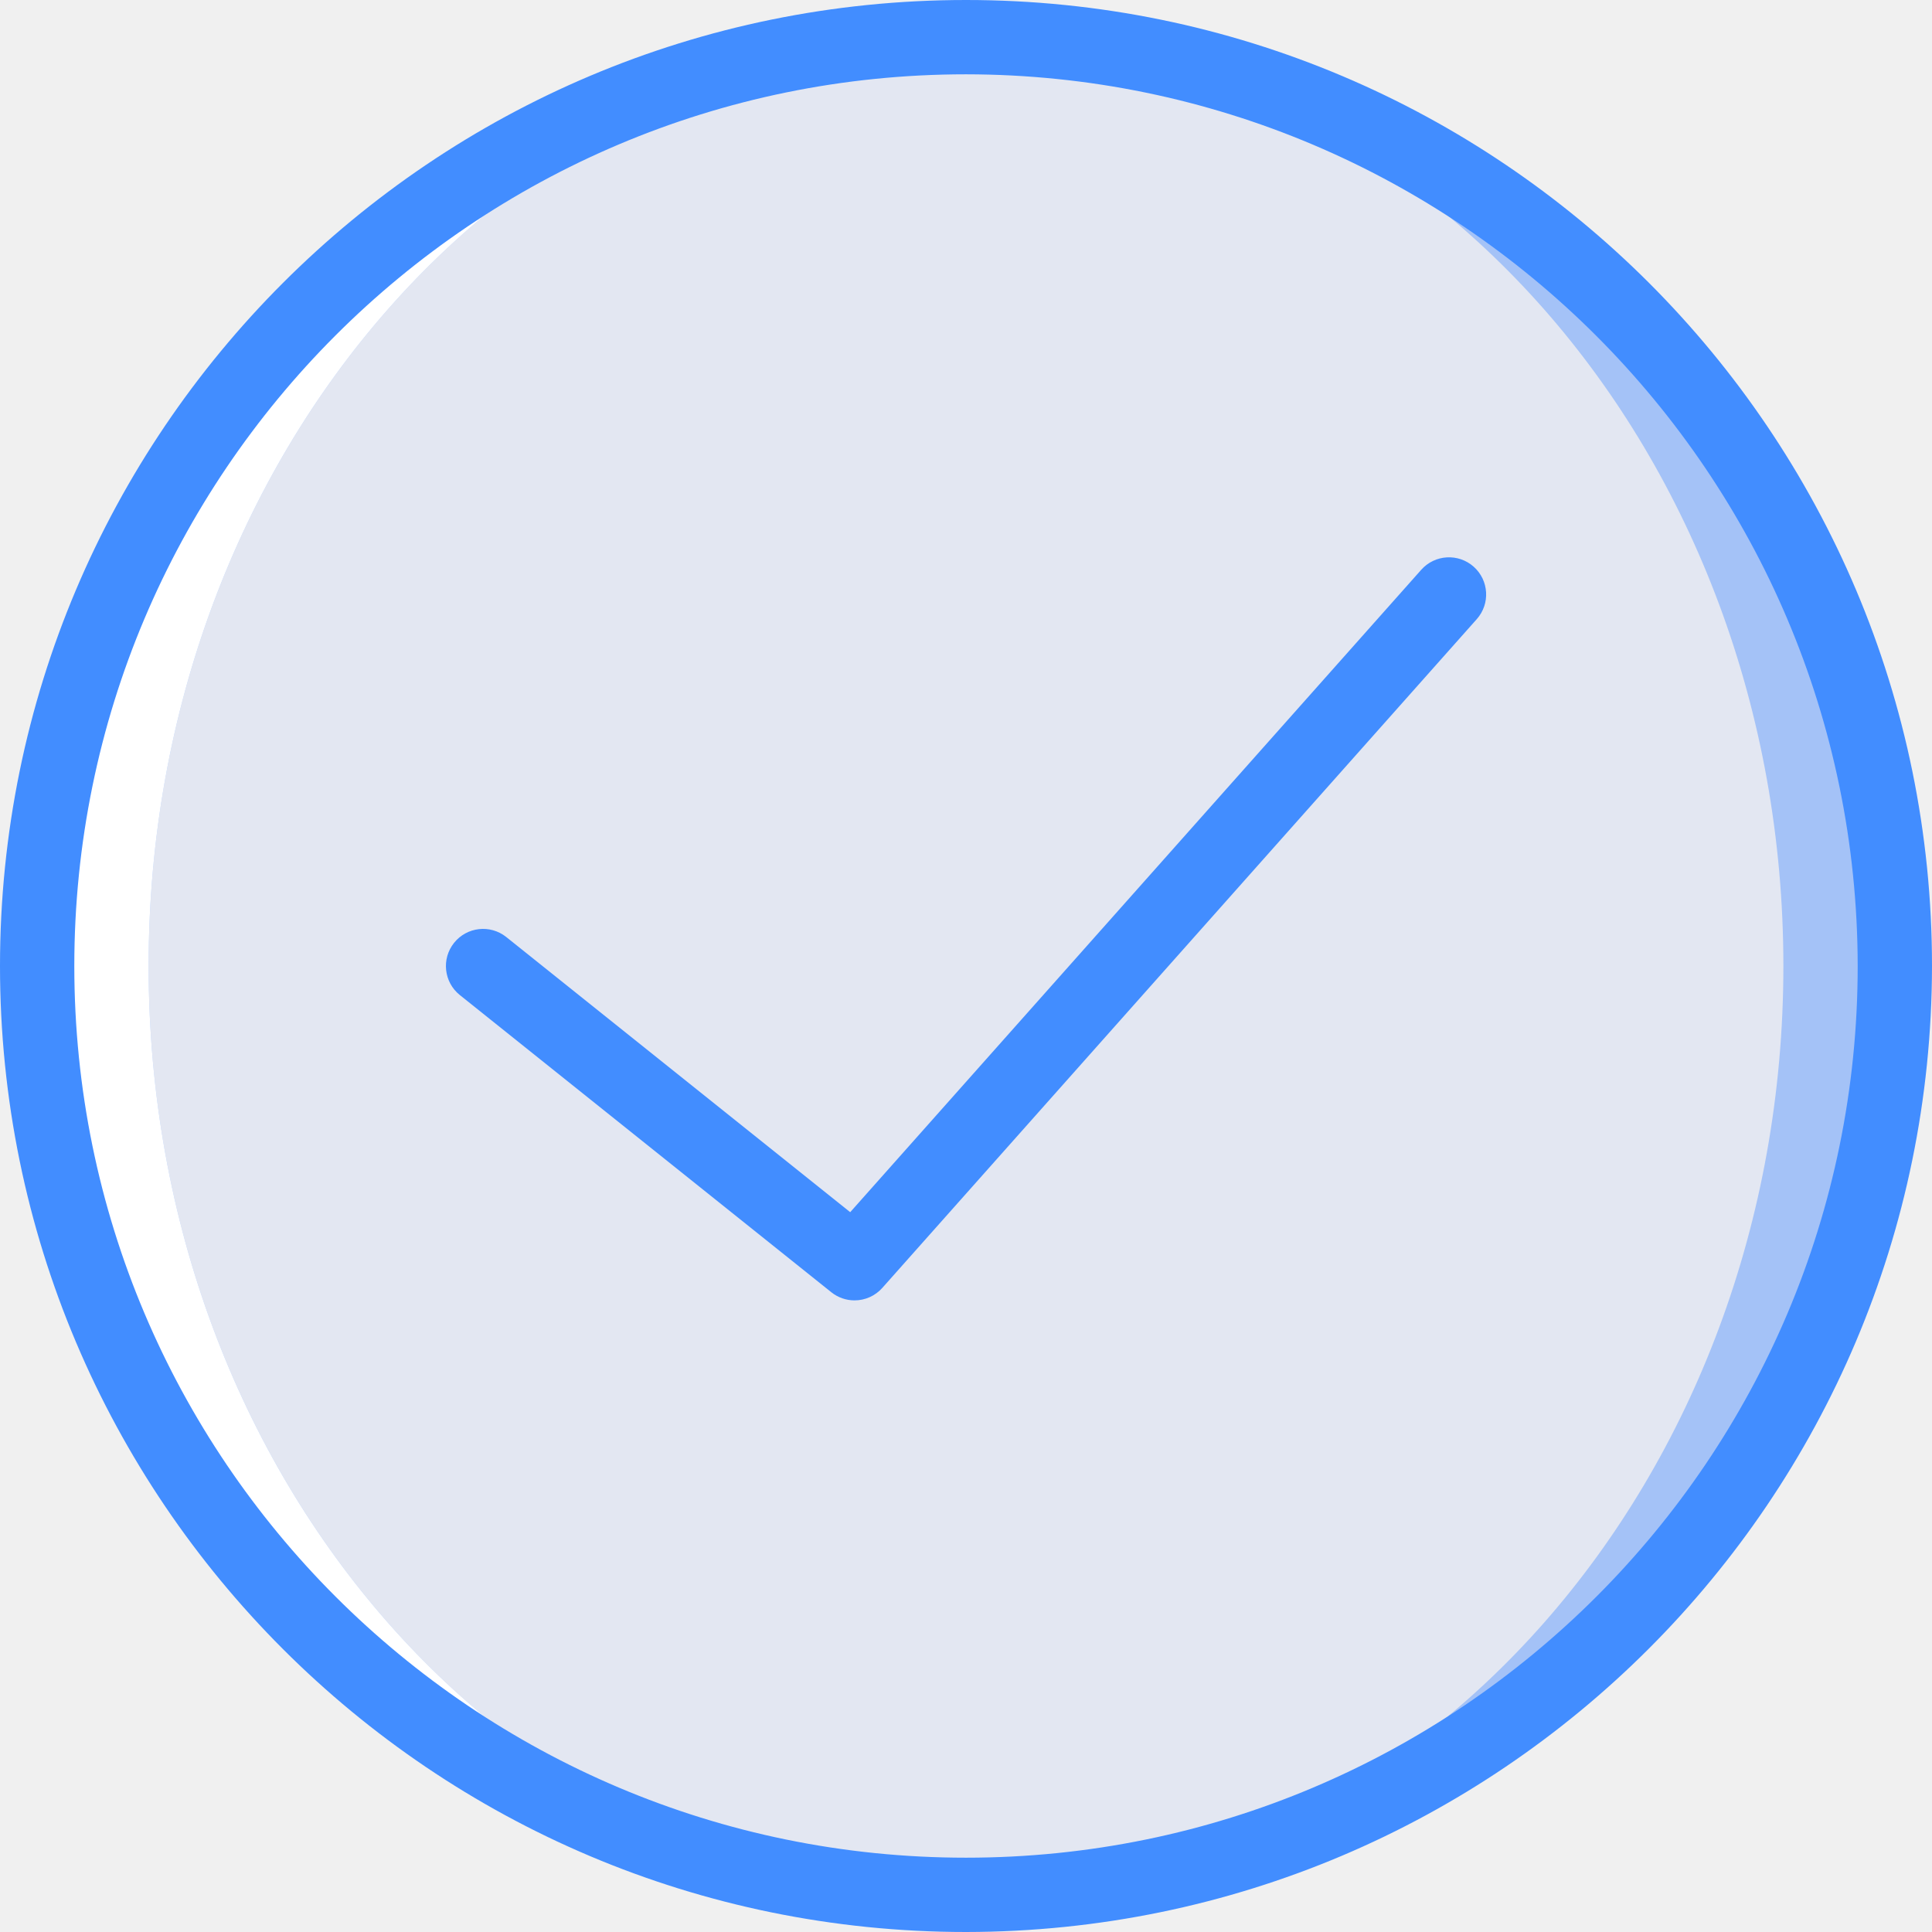
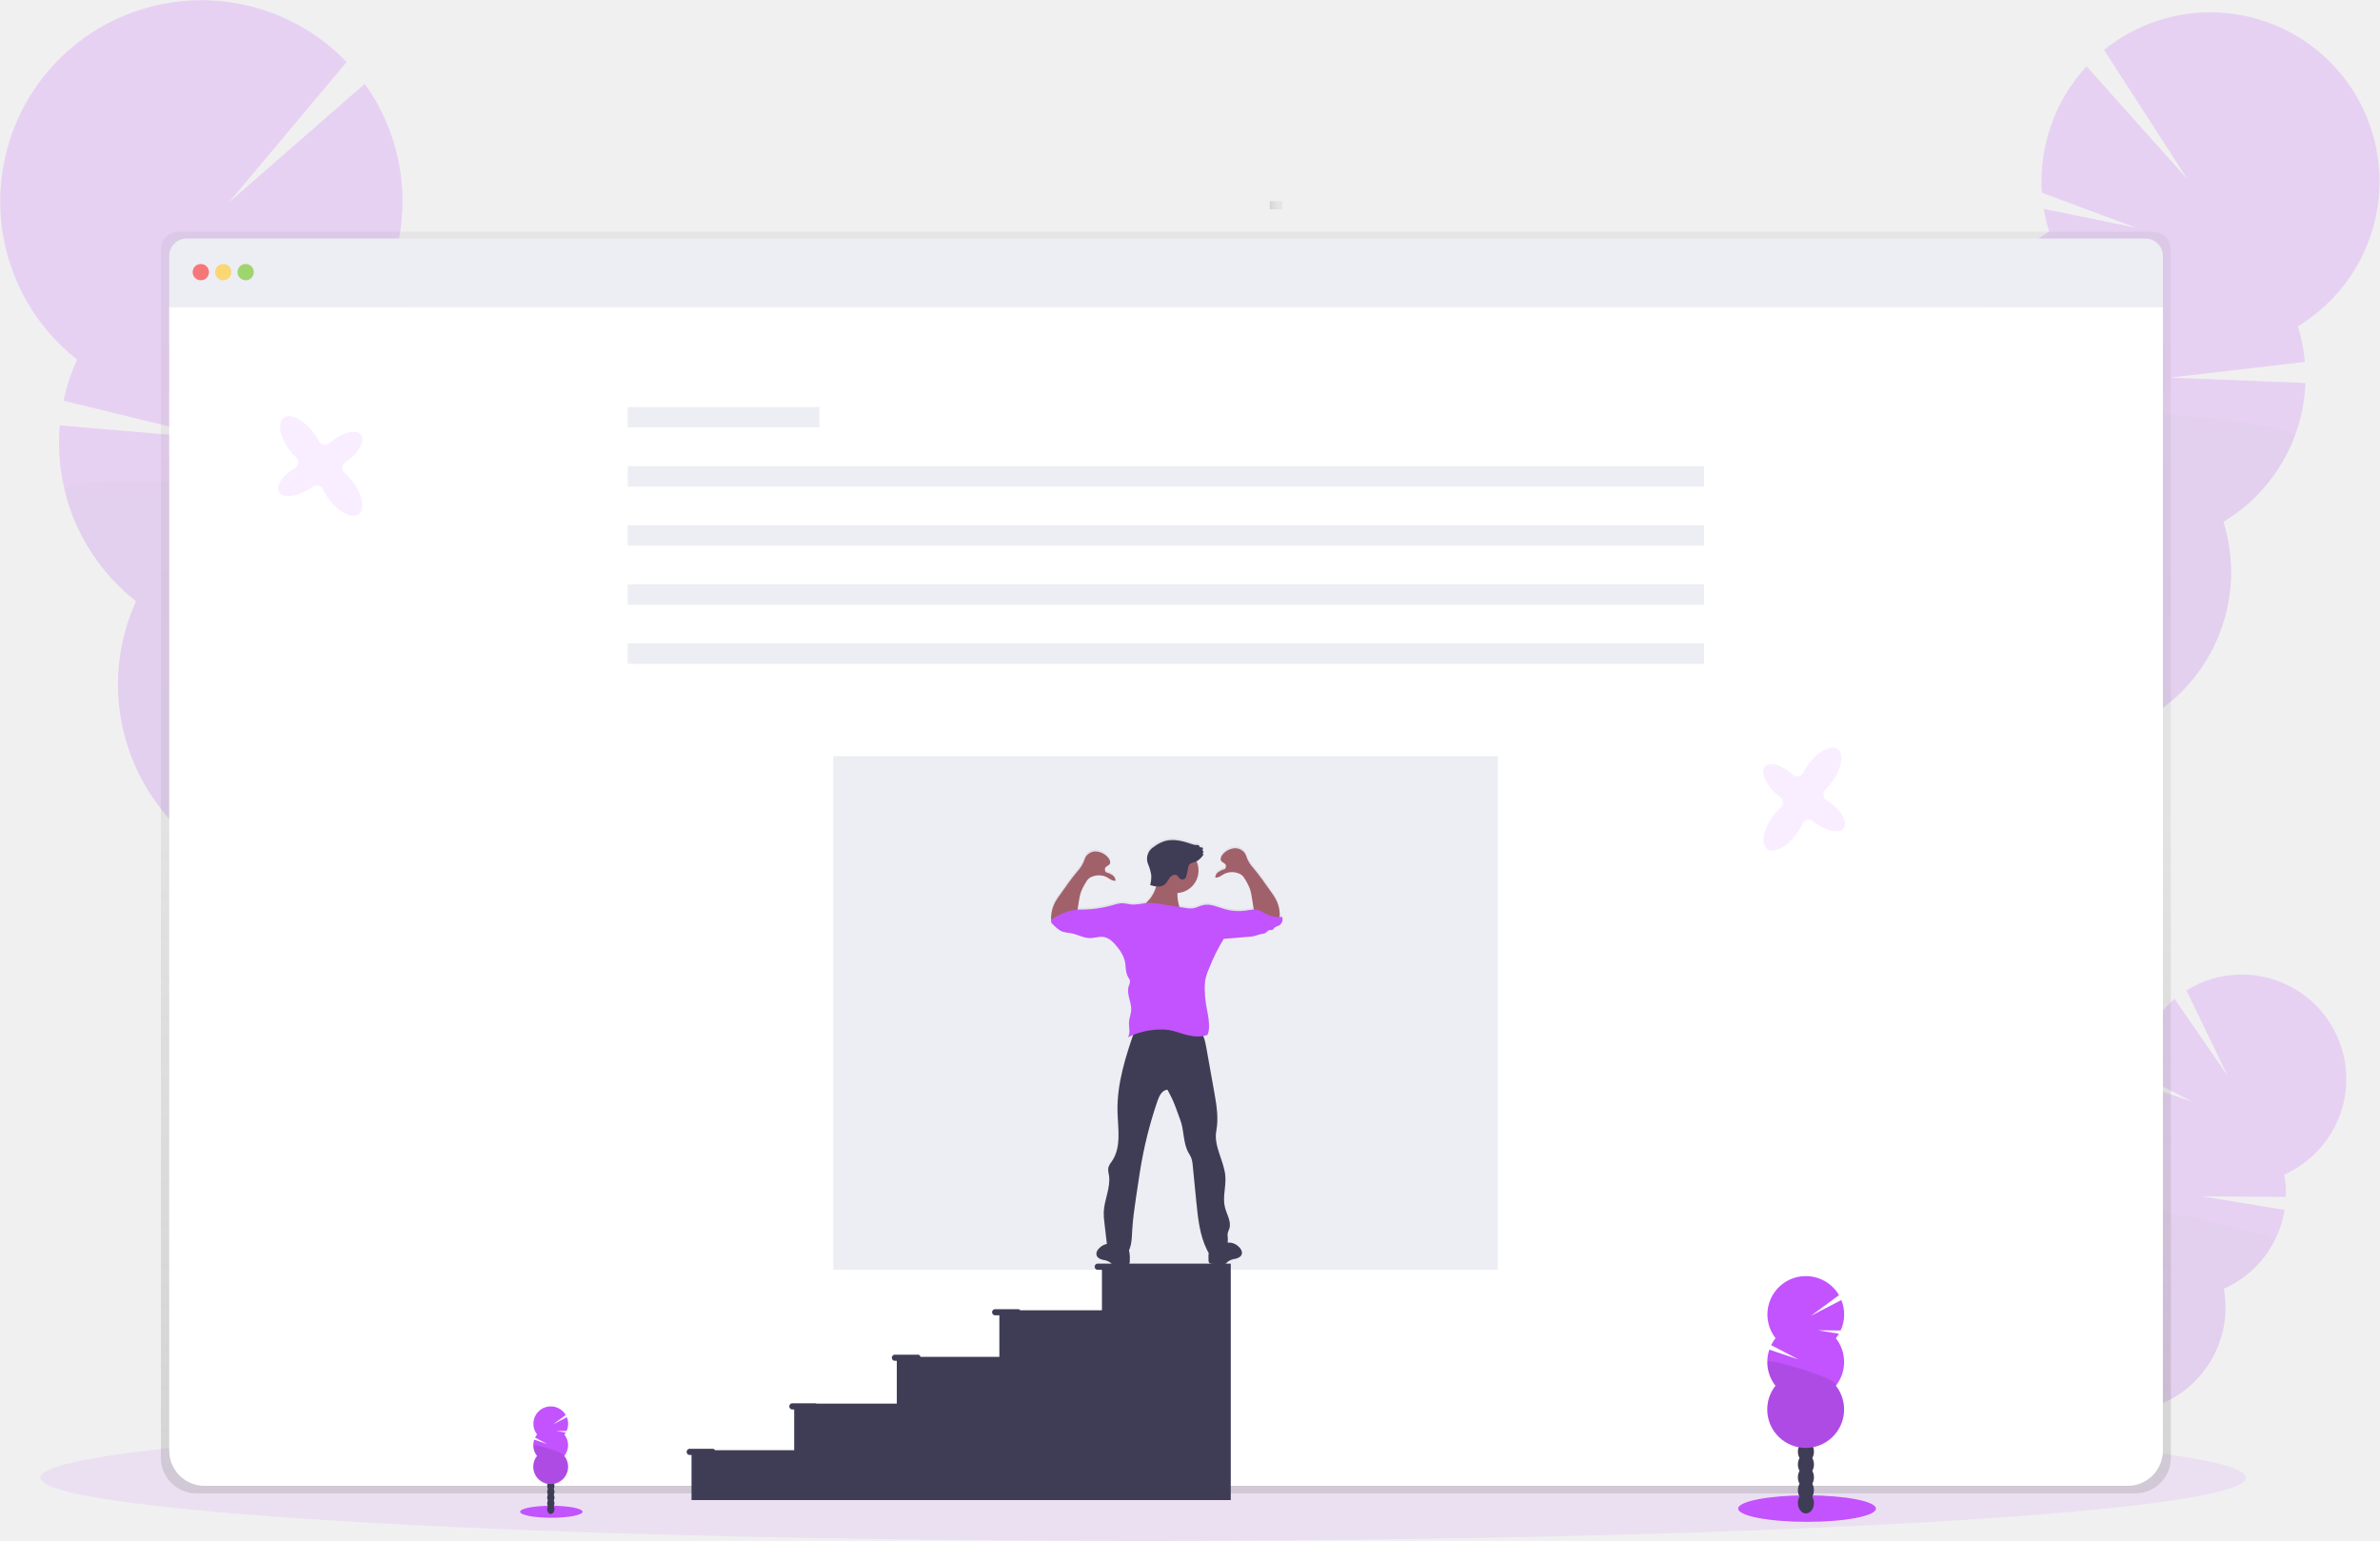
- <svg xmlns="http://www.w3.org/2000/svg" version="1.1" id="Capa_1" x="0px" y="0px" viewBox="0 0 512 512" style="enable-background:new 0 0 512 512;" xml:space="preserve">
-   <g>
-     <circle style="fill:#A4C2F7;" cx="256" cy="256" r="246.154" />
-     <ellipse style="fill:#E3E7F2;" cx="256" cy="256" rx="216.615" ry="246.154" />
-     <path style="fill:#FFFFFF;" d="M39.385,256C39.385,120.053,136.367,9.846,256,9.846C120.053,9.846,9.846,120.053,9.846,256   S120.053,502.154,256,502.154C136.367,502.154,39.385,391.947,39.385,256z" />
-     <g>
-       <path style="fill:#428DFF;" d="M256,512C114.615,512,0,397.385,0,256S114.615,0,256,0s256,114.615,256,256    C511.842,397.319,397.319,511.842,256,512z M256,19.692C125.491,19.692,19.692,125.491,19.692,256S125.491,492.308,256,492.308    S492.308,386.509,492.308,256C492.158,125.553,386.447,19.842,256,19.692z" />
-       <path style="fill:#428DFF;" d="M226.457,344.615c-2.233,0.001-4.4-0.759-6.144-2.154l-98.462-78.769    c-4.23-3.401-4.91-9.584-1.521-13.824c3.389-4.24,9.57-4.938,13.819-1.561l91.163,72.933l151.327-170.24    c3.611-4.065,9.834-4.433,13.899-0.822s4.433,9.834,0.822,13.899L233.822,341.308    C231.953,343.414,229.272,344.618,226.457,344.615z" />
-     </g>
+ <svg xmlns="http://www.w3.org/2000/svg" xmlns:xlink="http://www.w3.org/1999/xlink" id="bf987f75-b15a-4b7f-a137-75b4492c4a21" data-name="Layer 1" width="1167.52" height="756.03" viewBox="0 0 1167.52 756.03">
+   <defs>
+     <linearGradient id="b752362c-f89d-48d5-9dd1-266417fc8d3c" x1="588.17" y1="804.7" x2="588.17" y2="185.7" gradientUnits="userSpaceOnUse">
+       <stop offset="0" stop-color="gray" stop-opacity="0.25" />
+       <stop offset="0.54" stop-color="gray" stop-opacity="0.12" />
+       <stop offset="1" stop-color="gray" stop-opacity="0.1" />
+     </linearGradient>
+     <linearGradient id="a11e32f9-0bc0-4cef-b66b-30dd4b707f0c" x1="567.7" y1="1179.83" x2="567.7" y2="1173.83" gradientTransform="translate(74.47 -1004.13)" xlink:href="#b752362c-f89d-48d5-9dd1-266417fc8d3c" />
+     <linearGradient id="ada07a9a-e50a-4215-9506-0eaaef22308f" x1="588.52" y1="693.03" x2="588.52" y2="483.16" xlink:href="#b752362c-f89d-48d5-9dd1-266417fc8d3c" />
+   </defs>
+   <ellipse cx="560.76" cy="725.03" rx="541" ry="31" fill="#c253fe" opacity="0.1" />
+   <g opacity="0.2">
+     <path d="M1023.5,798.41a17.73,17.73,0,0,1-1.73,2.67q-8.64-6.09-17.57-11.93c.12-.25.25-.51.39-.76a16.84,16.84,0,0,1,6-6.52c3.29-2,7-2.48,10-.86s4.76,4.94,4.94,8.78A16.84,16.84,0,0,1,1023.5,798.41Z" transform="translate(-16.24 -71.99)" fill="#3f3d56" />
+     <ellipse cx="1022.06" cy="778.26" rx="14.01" ry="10.7" transform="translate(-160.29 1245.24) rotate(-62.09)" fill="#3f3d56" />
+     <ellipse cx="1030.07" cy="763.12" rx="14.01" ry="10.7" transform="translate(-142.65 1244.27) rotate(-62.09)" fill="#3f3d56" />
+     <ellipse cx="1038.09" cy="747.99" rx="14.01" ry="10.7" transform="translate(-125.01 1243.3) rotate(-62.09)" fill="#3f3d56" />
+     <ellipse cx="1046.11" cy="732.85" rx="14.01" ry="10.7" transform="translate(-107.37 1242.33) rotate(-62.09)" fill="#3f3d56" />
+     <path d="M1065.55,610.51a51.89,51.89,0,0,1-.78-7l27,9.08-27-14A51.4,51.4,0,0,1,1083,562.14L1109.11,600l-20.31-42.07a51.28,51.28,0,1,1,48,90.35,51.19,51.19,0,0,1,.8,11l-41.15-.32,40.52,6.67a51.33,51.33,0,0,1-29.84,38.68,51.28,51.28,0,1,1-71.23-37.72,51.29,51.29,0,0,1,29.67-56Z" transform="translate(-16.24 -71.99)" fill="#c253fe" />
+     <path d="M1131.64,681.39a51,51,0,0,1-24.53,22.88,51.28,51.28,0,1,1-71.23-37.72C1033.89,655.62,1134.34,676.31,1131.64,681.39Z" transform="translate(-16.24 -71.99)" opacity="0.1" />
  </g>
-   <g>
- </g>
-   <g>
- </g>
-   <g>
- </g>
-   <g>
- </g>
-   <g>
- </g>
-   <g>
- </g>
-   <g>
- </g>
-   <g>
- </g>
-   <g>
- </g>
-   <g>
- </g>
-   <g>
- </g>
-   <g>
- </g>
-   <g>
- </g>
-   <g>
- </g>
-   <g>
- </g>
+   <g opacity="0.2">
+     <path d="M991.37,495.94a31.64,31.64,0,0,1-2.25,4.64q-15.11-8.06-30.61-15.66c.14-.43.3-.88.47-1.31a27.2,27.2,0,0,1,8.3-11.66c4.87-3.9,10.74-5.37,16-3.38s8.62,7,9.67,13.11A27.21,27.21,0,0,1,991.37,495.94Z" transform="translate(-16.24 -71.99)" fill="#3f3d56" />
+     <ellipse cx="985.03" cy="463.85" rx="22.69" ry="17.33" transform="translate(184.88 1147.47) rotate(-69.16)" fill="#3f3d56" />
+     <ellipse cx="994.89" cy="437.94" rx="22.69" ry="17.33" transform="translate(215.46 1139.99) rotate(-69.16)" fill="#3f3d56" />
+     <ellipse cx="1004.76" cy="412.02" rx="22.69" ry="17.33" transform="translate(246.03 1132.51) rotate(-69.16)" fill="#3f3d56" />
+     <ellipse cx="1014.62" cy="386.11" rx="22.69" ry="17.33" transform="translate(276.61 1125.04) rotate(-69.16)" fill="#3f3d56" />
+     <path d="M1021.49,185.69a83.36,83.36,0,0,1-2.65-11.18l45.22,9.21-46.16-17.18a83.11,83.11,0,0,1,21.91-62L1089.37,160l-41-63.53a83,83,0,1,1,95.09,135.6,83.42,83.42,0,0,1,3.46,17.51l-66.17,7.68,66.43,2.65A83.07,83.07,0,0,1,1106.93,328a83,83,0,1,1-122-46.42,83,83,0,0,1,36.52-95.93Z" transform="translate(-16.24 -71.99)" fill="#c253fe" />
+     <path d="M1141.79,286.39A82.59,82.59,0,0,1,1106.93,328a83,83,0,1,1-122-46.42C979.6,264.46,1145.11,277.69,1141.79,286.39Z" transform="translate(-16.24 -71.99)" opacity="0.1" />
+   </g>
+   <g opacity="0.2">
+     <path d="M194.62,582.15a37.29,37.29,0,0,0,2,5.8q19-7.28,38.43-14c-.11-.53-.22-1.08-.36-1.62a32.41,32.41,0,0,0-8.07-15c-5.18-5.32-11.89-7.92-18.34-6.34s-11.2,7-13.35,14A32.49,32.49,0,0,0,194.62,582.15Z" transform="translate(-16.24 -71.99)" fill="#3f3d56" />
+     <ellipse cx="206.83" cy="545.22" rx="20.61" ry="26.98" transform="translate(-139.61 -7.4) rotate(-13.72)" fill="#3f3d56" />
+     <ellipse cx="199.01" cy="513.19" rx="20.61" ry="26.98" transform="translate(-132.24 -10.16) rotate(-13.72)" fill="#3f3d56" />
+     <ellipse cx="191.2" cy="481.16" rx="20.61" ry="26.98" transform="translate(-124.87 -12.93) rotate(-13.72)" fill="#3f3d56" />
+     <ellipse cx="183.38" cy="449.12" rx="20.61" ry="26.98" transform="translate(-117.5 -15.7) rotate(-13.72)" fill="#3f3d56" />
+     <path d="M204.82,211.62a97.86,97.86,0,0,0,4.78-12.8L154.89,203l57-13.46a98.81,98.81,0,0,0-16.71-76.43L128.5,171.35l57.77-68.92a98.72,98.72,0,1,0-132.2,146,99.32,99.32,0,0,0-6.67,20.16l76.95,18.81-78.78-6.67A98.81,98.81,0,0,0,83,367a98.71,98.71,0,1,0,150.76-36.8,98.71,98.71,0,0,0-29-118.58Z" transform="translate(-16.24 -71.99)" fill="#c253fe" />
+     <path d="M48,312.71A98.29,98.29,0,0,0,83,367a98.71,98.71,0,1,0,150.76-36.8C242.64,310.75,45.39,302,48,312.71Z" transform="translate(-16.24 -71.99)" opacity="0.1" />
+   </g>
+   <path d="M1072.54,185.7H103.8a8.64,8.64,0,0,0-8.63,8.66V787.24a17.43,17.43,0,0,0,17.4,17.46h951.2a17.43,17.43,0,0,0,17.4-17.46V194.36A8.65,8.65,0,0,0,1072.54,185.7Z" transform="translate(-16.24 -71.99)" fill="url(#b752362c-f89d-48d5-9dd1-266417fc8d3c)" />
+   <path d="M1077.25,222.51V783.75A17.26,17.26,0,0,1,1060,801H116.51a17.26,17.26,0,0,1-17.26-17.26V222.51Z" transform="translate(-16.24 -71.99)" fill="#fff" />
+   <path d="M1077.25,197.57v24.94h-978V197.57a8.56,8.56,0,0,1,8.56-8.56h960.88A8.56,8.56,0,0,1,1077.25,197.57Z" transform="translate(-16.24 -71.99)" fill="#ededf4" />
+   <circle cx="98.51" cy="133.52" r="4" fill="#fa5959" opacity="0.8" />
+   <circle cx="109.51" cy="133.52" r="4" fill="#fed253" opacity="0.8" />
+   <circle cx="120.51" cy="133.52" r="4" fill="#8ccf4d" opacity="0.8" />
+   <rect x="640.17" y="169.7" width="4" height="6" transform="translate(798.63 -541.45) rotate(90)" fill="url(#a11e32f9-0bc0-4cef-b66b-30dd4b707f0c)" />
+   <rect x="307.93" y="199.71" width="94" height="10" fill="#ededf4" />
+   <rect x="307.93" y="228.71" width="528" height="10" fill="#ededf4" />
+   <rect x="307.93" y="257.71" width="528" height="10" fill="#ededf4" />
+   <rect x="307.93" y="286.71" width="528" height="10" fill="#ededf4" />
+   <rect x="307.93" y="315.71" width="528" height="10" fill="#ededf4" />
+   <rect x="408.76" y="371.03" width="326" height="252" fill="#ededf4" />
+   <path d="M645.2,521.09c-.42,0-.84.06-1.27.07a5.58,5.58,0,0,0,.14-1.78,17,17,0,0,0-2-7.21,31.3,31.3,0,0,0-2.48-3.76c-2.72-3.76-5.24-7.6-8.23-11.15a17.93,17.93,0,0,1-3.17-4.67,22.83,22.83,0,0,0-1.08-2.71,5.83,5.83,0,0,0-5.45-2.65,8.65,8.65,0,0,0-5.52,2.92c-.84.9-1.53,2.29-.83,3.31s2.22,1.15,2.31,2.27c0,.6,0,1.58-.61,1.77a10.87,10.87,0,0,0-3.06,1.34,3.61,3.61,0,0,0-1.61,2.8c1.73.26,3.18-1.19,4.75-2a8.77,8.77,0,0,1,6.28-.23,5.88,5.88,0,0,1,2.16,1.09,7.61,7.61,0,0,1,1.4,1.88,20.07,20.07,0,0,1,3.46,9.38l.88,5.62a36.49,36.49,0,0,0-3.88.52,24.37,24.37,0,0,1-10.33-.7c-3.5-1-7-2.82-10.61-2-1.69.37-3.23,1.31-4.94,1.58a13.53,13.53,0,0,1-4-.21l-2.75-.44c-.09-.23-.16-.47-.23-.71a20.74,20.74,0,0,1-.78-6.17,11,11,0,0,0,9.4-15.59,9.33,9.33,0,0,0,3.55-3.53L606,490l.66-1a1.18,1.18,0,0,1-.19-1.87,3.77,3.77,0,0,0-1.89-.42c.21-.39-.13-.87-.54-1a4.7,4.7,0,0,0-1.3-.08,6.37,6.37,0,0,1-1.86-.43c-4.27-1.47-8.9-2.76-13.25-1.53a16.57,16.57,0,0,0-5.29,2.78,6.91,6.91,0,0,0-2.82,9.07,23.48,23.48,0,0,1,1.41,5.09,16.16,16.16,0,0,1-.55,4.83,19.69,19.69,0,0,0,2.91.65,16.5,16.5,0,0,1-2.89,5.92,23.52,23.52,0,0,1-2,2.21h-.12a48.59,48.59,0,0,1-6,.74c-2.12,0-4.2-.8-6.31-.65a17.11,17.11,0,0,0-3.67.83,56.23,56.23,0,0,1-16.91,2.26l-.69.07.64-4.08a20.07,20.07,0,0,1,3.46-9.38,7.61,7.61,0,0,1,1.4-1.88,5.92,5.92,0,0,1,2.17-1.09,8.74,8.74,0,0,1,6.27.23c1.57.77,3,2.22,4.76,2a3.64,3.64,0,0,0-1.62-2.8,10.87,10.87,0,0,0-3.06-1.34c-.58-.19-.66-1.17-.61-1.77.09-1.12,1.68-1.36,2.31-2.28s0-2.4-.83-3.31a8.66,8.66,0,0,0-5.52-2.91,5.81,5.81,0,0,0-5.44,2.65,21.29,21.29,0,0,0-1.09,2.71,17.93,17.93,0,0,1-3.17,4.67c-3,3.55-5.51,7.39-8.23,11.15a33.31,33.31,0,0,0-2.48,3.75,17.24,17.24,0,0,0-2,7.22,5.64,5.64,0,0,0,.14,1.79,1.15,1.15,0,0,0-.11.45,2.08,2.08,0,0,0,.78,1.4c1.53,1.54,3.14,3.13,5.2,3.79a31.94,31.94,0,0,0,3.89.67c3.16.57,6.07,2.4,9.28,2.39,2.21,0,4.39-.88,6.57-.57,3,.41,5.16,2.85,7,5.22a18,18,0,0,1,3.45,6.31c.71,2.79.27,5.93,1.76,8.39a5.71,5.71,0,0,1,.86,1.66,5.56,5.56,0,0,1-.61,2.72c-1.26,3.87,1.5,8,1.21,12-.14,1.95-1,3.79-1.09,5.74-.15,2.51.87,5.32-.53,7.41.85-.44,1.71-.83,2.59-1.18-4.2,12.31-8,25-7.71,37.94.22,8.39,2,17.63-2.82,24.52a9.68,9.68,0,0,0-1.61,2.75c-.38,1.35,0,2.78.25,4.16.89,6-2.35,11.91-2.57,18a36.29,36.29,0,0,0,.36,5.61l1.18,10.14a7.36,7.36,0,0,0-3.22,1.6c-1.24,1-2.33,2.64-1.75,4.14.47,1.21,1.85,1.79,3.12,2.09a7.82,7.82,0,0,1,3.62,1.37,13.88,13.88,0,0,0,1.09,1.08,4,4,0,0,0,2.42.45c1.53-.06,3-.19,4.56-.4a1.81,1.81,0,0,0,.91-.29,2,2,0,0,0,.51-1.5,19.87,19.87,0,0,0-.19-4.56c-.06-.29-.14-.57-.22-.86a17.75,17.75,0,0,0,1.11-4c.31-2,.36-4.09.49-6.14.3-5.22,1-10.4,1.8-15.58l1-6.66c.31-2.19.63-4.38,1-6.57A206.62,206.62,0,0,1,584,611.59c.85-2.43,2.3-5.28,4.87-5.35l1.53,3c2,3.76,3.22,7.93,4.74,11.88,2,5.19,1.32,11.25,4,16.13.44.81,1,1.58,1.33,2.43a14,14,0,0,1,.82,4.07l1.77,18c.8,8.09,1.66,16.4,5.29,23.67a9.12,9.12,0,0,0,.8,1.34,23.25,23.25,0,0,0-.05,3.64,1.43,1.43,0,0,0,1.42,1.79c1.51.2,3,.33,4.55.39a4,4,0,0,0,2.42-.45,11.2,11.2,0,0,0,1.1-1.08,7.78,7.78,0,0,1,3.61-1.37c1.27-.29,2.65-.87,3.12-2.09.59-1.5-.51-3.13-1.75-4.14a7,7,0,0,0-3.56-1.65,5.92,5.92,0,0,1-1.62-.13,8,8,0,0,0,.12-2,10,10,0,0,1-.1-2.38,14.13,14.13,0,0,1,.82-2.34c1.15-3.54-1.3-7.14-2.16-10.76-1.15-4.82.56-9.87.25-14.82-.48-7.77-5.9-15.06-4.46-22.71,1.15-6.12.17-12.41-.92-18.54l-4-22.81a25.28,25.28,0,0,0-1.45-5.41,12.75,12.75,0,0,0,2.18-.58c1-2.44.83-5.13.53-7.75s-1-5.18-1.35-7.78a51.29,51.29,0,0,1-.52-6.31,25.43,25.43,0,0,1,.44-6.22,29.92,29.92,0,0,1,1.87-5.23,92.87,92.87,0,0,1,7-14c4.11-.32,8.09-.67,12.19-1a16.93,16.93,0,0,0,2.92-.39,36.93,36.93,0,0,1,3.73-1.07,5,5,0,0,0,1.38-.27c.9-.41,1.45-1.56,2.44-1.6a4.24,4.24,0,0,0,1.12,0c.44-.14.66-.62,1-1,.62-.69,1.63-.83,2.44-1.28A3.54,3.54,0,0,0,645.2,521.09Z" transform="translate(-16.24 -71.99)" fill="url(#ada07a9a-e50a-4215-9506-0eaaef22308f)" />
+   <circle cx="576.94" cy="427.16" r="11" fill="#a1616a" />
+   <path d="M580.48,512.84a27.41,27.41,0,0,1-3.75,3.79,29.79,29.79,0,0,0,21.5,3.54c-.27-.75-1.25-.86-1.94-1.24a4.19,4.19,0,0,1-1.7-2.68,20.94,20.94,0,0,1-.64-8.11,5,5,0,0,0,0-2,4.29,4.29,0,0,0-2.07-2.28,20.41,20.41,0,0,0-5-2.25c-1.82-.54-2.86-.79-2.93,1.33A16.85,16.85,0,0,1,580.48,512.84Z" transform="translate(-16.24 -71.99)" fill="#a1616a" />
+   <path d="M631.52,519.76l-1.12-7.1a26.39,26.39,0,0,0-.89-4.22,27.21,27.21,0,0,0-2.56-5.12,7.56,7.56,0,0,0-1.4-1.87,5.88,5.88,0,0,0-2.16-1.09,8.71,8.71,0,0,0-6.26.24c-1.57.76-3,2.2-4.75,1.95a3.58,3.58,0,0,1,1.62-2.79,10.57,10.57,0,0,1,3-1.34c.57-.18.66-1.16.61-1.76-.09-1.11-1.68-1.35-2.31-2.26s0-2.39.82-3.3a8.61,8.61,0,0,1,5.51-2.89,5.78,5.78,0,0,1,5.44,2.63,21.16,21.16,0,0,1,1.09,2.7,18,18,0,0,0,3.16,4.65c3,3.53,5.51,7.35,8.22,11.09a34.61,34.61,0,0,1,2.48,3.74,16.91,16.91,0,0,1,2,7.18,4.47,4.47,0,0,1-.33,2.27,3.52,3.52,0,0,1-3,1.72,10.63,10.63,0,0,1-3.59-.72L632.74,522a2.84,2.84,0,0,1-1.4-.77A1.1,1.1,0,0,1,631.52,519.76Z" transform="translate(-16.24 -71.99)" fill="#a1616a" />
+   <path d="M544.37,521.33l1.11-7.1a27.55,27.55,0,0,1,.9-4.22,26.62,26.62,0,0,1,2.56-5.12,7.07,7.07,0,0,1,1.39-1.86,5.66,5.66,0,0,1,2.16-1.09,8.74,8.74,0,0,1,6.27.23c1.57.76,3,2.2,4.75,1.95a3.6,3.6,0,0,0-1.62-2.79,10.69,10.69,0,0,0-3-1.34c-.57-.18-.66-1.16-.61-1.76.09-1.11,1.67-1.35,2.31-2.26s0-2.39-.83-3.29a8.6,8.6,0,0,0-5.51-2.9,5.79,5.79,0,0,0-5.44,2.63,21.11,21.11,0,0,0-1.08,2.7,18.21,18.21,0,0,1-3.16,4.65c-3,3.53-5.51,7.35-8.23,11.09a34,34,0,0,0-2.47,3.74,17.07,17.07,0,0,0-2,7.18,4.53,4.53,0,0,0,.34,2.28,3.53,3.53,0,0,0,3.05,1.71,10.34,10.34,0,0,0,3.58-.72l4.37-1.43a2.77,2.77,0,0,0,1.39-.77A1.1,1.1,0,0,0,544.37,521.33Z" transform="translate(-16.24 -71.99)" fill="#a1616a" />
+   <path d="M623.57,683.41c1.24,1,2.33,2.63,1.75,4.12-.48,1.21-1.85,1.78-3.12,2.08a7.88,7.88,0,0,0-3.61,1.36A11,11,0,0,1,617.5,692a3.93,3.93,0,0,1-2.42.45c-1.52-.06-3-.19-4.55-.39a1.81,1.81,0,0,1-.91-.29,1.93,1.93,0,0,1-.5-1.49,19.13,19.13,0,0,1,.18-4.54,6.5,6.5,0,0,1,2.19-3.87c1.16-.9,4.68-3.57,6-1.86.35.46.21,1.09.7,1.47s1.26.17,1.82.24A7,7,0,0,1,623.57,683.41Z" transform="translate(-16.24 -71.99)" fill="#3f3d56" />
+   <path d="M556,683.93c-1.24,1-2.33,2.63-1.75,4.12.47,1.21,1.84,1.79,3.11,2.08a7.84,7.84,0,0,1,3.61,1.36,11.2,11.2,0,0,0,1.1,1.08,4,4,0,0,0,2.41.45c1.52-.06,3-.19,4.55-.4a1.78,1.78,0,0,0,.91-.29,1.93,1.93,0,0,0,.51-1.49,19.59,19.59,0,0,0-.19-4.53,6.45,6.45,0,0,0-2.19-3.88c-1.15-.9-4.67-3.57-6-1.86-.35.46-.21,1.1-.71,1.47s-1.25.17-1.82.24A7.06,7.06,0,0,0,556,683.93Z" transform="translate(-16.24 -71.99)" fill="#3f3d56" />
+   <path d="M573,577.23c-4.51,13-8.89,26.45-8.55,40.24.22,8.35,2,17.55-2.81,24.4a9.54,9.54,0,0,0-1.61,2.74c-.38,1.34,0,2.76.24,4.14.9,6-2.33,11.86-2.56,17.92a36,36,0,0,0,.36,5.58l1.25,10.68c.42,3.66,5.14,5.16,8.78,5.67a13.61,13.61,0,0,0,3.09-7.19c.31-2,.36-4.07.48-6.1.31-5.2,1.06-10.36,1.8-15.51l1-6.63c.32-2.18.63-4.36,1-6.54A205.66,205.66,0,0,1,584.1,612c.85-2.43,2.3-5.26,4.86-5.33l1.53,2.94c2,3.73,3.21,7.89,4.73,11.82,2,5.17,1.31,11.19,4,16.06.44.8,1,1.57,1.32,2.41a13.9,13.9,0,0,1,.82,4l1.77,17.88c.8,8.05,1.65,16.32,5.28,23.55a5.47,5.47,0,0,0,1.67,2.2c1.48,1,3.55.49,5-.55a8.53,8.53,0,0,0,3.46-7.38,11.07,11.07,0,0,1-.1-2.37,15.76,15.76,0,0,1,.82-2.33c1.16-3.52-1.29-7.1-2.16-10.7-1.15-4.8.56-9.82.26-14.75-.48-7.74-5.89-15-4.46-22.61,1.15-6.09.17-12.35-.91-18.45l-4.05-22.7c-.64-3.58-1.6-7.62-4.79-9.37a11.9,11.9,0,0,0-5.83-1C589.05,575.32,581.15,576.47,573,577.23Z" transform="translate(-16.24 -71.99)" fill="#3f3d56" />
+   <path d="M645.2,521.9a14.3,14.3,0,0,1-8.4-1.74,16.86,16.86,0,0,0-3.09-1.62c-2-.65-4.2-.08-6.3.23a24.6,24.6,0,0,1-10.31-.7c-3.5-1-7-2.81-10.6-2-1.69.37-3.22,1.3-4.93,1.57a13.12,13.12,0,0,1-4-.21l-11.4-1.78a31.18,31.18,0,0,0-7.82-.56,50.62,50.62,0,0,1-6,.75c-2.11,0-4.19-.8-6.3-.66a17.16,17.16,0,0,0-3.66.83,56.33,56.33,0,0,1-16.87,2.25,25.33,25.33,0,0,0-12.69,4.4,2,2,0,0,0-1,1.39,2.05,2.05,0,0,0,.79,1.38c1.52,1.54,3.13,3.12,5.19,3.78a31.43,31.43,0,0,0,3.88.66c3.15.58,6.06,2.39,9.26,2.39,2.21,0,4.38-.88,6.56-.57,3,.41,5.15,2.83,7,5.19a18.17,18.17,0,0,1,3.45,6.28c.7,2.78.26,5.9,1.75,8.35a5.78,5.78,0,0,1,.86,1.65,5.5,5.5,0,0,1-.61,2.71c-1.26,3.85,1.5,7.92,1.21,12-.14,1.93-1,3.77-1.09,5.7-.14,2.51.87,5.3-.53,7.38A35.85,35.85,0,0,1,587,577.14a21.88,21.88,0,0,1,3,.28,42,42,0,0,1,5.68,1.58c4.18,1.33,8.78,2.28,12.9.76,1-2.43.83-5.11.52-7.71s-.95-5.16-1.34-7.75a50.81,50.81,0,0,1-.52-6.28,25.19,25.19,0,0,1,.44-6.19,29.34,29.34,0,0,1,1.87-5.2,91.61,91.61,0,0,1,7-14c4.1-.33,8.07-.68,12.17-1a18.85,18.85,0,0,0,2.91-.39,37.45,37.45,0,0,1,3.72-1.06,4.91,4.91,0,0,0,1.38-.28c.9-.41,1.46-1.55,2.44-1.58a4.69,4.69,0,0,0,1.12,0c.44-.13.65-.62,1-1,.62-.69,1.63-.83,2.44-1.27A3.52,3.52,0,0,0,645.2,521.9Z" transform="translate(-16.24 -71.99)" fill="#c253fe" />
+   <path d="M595.09,503.12a2,2,0,0,0,2.27.14,2.82,2.82,0,0,0,.84-1.54,35.41,35.41,0,0,0,.87-3.8,4.17,4.17,0,0,1,.5-1.59c.73-1.12,2.31-1.18,3.54-1.69a9.2,9.2,0,0,0,3.63-3.56l-.69-.14.65-1a1.16,1.16,0,0,1-.18-1.85,3.69,3.69,0,0,0-1.9-.43c.21-.38-.13-.86-.54-1a4.27,4.27,0,0,0-1.29-.07,6.38,6.38,0,0,1-1.86-.44c-4.26-1.46-8.88-2.75-13.22-1.52a16.44,16.44,0,0,0-5.29,2.77,6.87,6.87,0,0,0-2.81,9,23.28,23.28,0,0,1,1.4,5.05,16.08,16.08,0,0,1-.54,4.82,15.72,15.72,0,0,0,3.65.71,5.24,5.24,0,0,0,3.5-1c1-.86,1.56-2.19,2.38-3.27a3.39,3.39,0,0,1,2.89-1.52C594,501.36,594.2,502.49,595.09,503.12Z" transform="translate(-16.24 -71.99)" fill="#3f3d56" />
+   <path d="M566.17,692H554.46a1.53,1.53,0,0,0,0,3h2.34v19.87H516.73a1.11,1.11,0,0,0-.89-.54h-11.7a1.53,1.53,0,0,0,0,3h2.34v20.41H467.79a1.24,1.24,0,0,0-1.1-1.08H455a1.52,1.52,0,0,0,0,3h1.17v21H416.84a1,1,0,0,0-.48-.13h-11.7a1.53,1.53,0,0,0,0,3h1.17v20H367a1.12,1.12,0,0,0-1-.68h-11.7a1.53,1.53,0,0,0,0,3h1.17V808H620V692Z" transform="translate(-16.24 -71.99)" fill="#3f3d56" />
+   <path d="M189.26,308.3a27.69,27.69,0,0,0-3.91-4.18,3.36,3.36,0,0,1,.37-5.35c.48-.31.95-.64,1.42-1,5.46-4.15,8.22-9.72,6.15-12.45s-8.18-1.57-13.64,2.58a21,21,0,0,0-1.81,1.51,3.35,3.35,0,0,1-5.24-1,28.28,28.28,0,0,0-2.69-4.28c-4.86-6.4-11.38-9.63-14.57-7.21s-1.85,9.58,3,16a27.58,27.58,0,0,0,3.15,3.5,3.38,3.38,0,0,1-.74,5.39l0,0c-6,3.43-9.39,8.6-7.69,11.57s7.92,2.6,13.87-.82a26.13,26.13,0,0,0,2.66-1.77,3.38,3.38,0,0,1,5.1,1.24,26.26,26.26,0,0,0,3,5c4.85,6.4,11.38,9.63,14.57,7.21S194.11,314.71,189.26,308.3Z" transform="translate(-16.24 -71.99)" fill="#c253fe" opacity="0.1" />
+   <path d="M897.58,481.11a27.22,27.22,0,0,0,2.87-4.95,3.34,3.34,0,0,1,5.21-1.2c.44.36.9.71,1.37,1.06,5.56,4,11.7,5,13.7,2.25s-.88-8.28-6.44-12.3q-1-.71-2-1.29a3.35,3.35,0,0,1-.55-5.31,27.17,27.17,0,0,0,3.3-3.82c4.71-6.51,5.89-13.69,2.65-16s-9.7,1-14.41,7.55a28.2,28.2,0,0,0-2.43,4,3.38,3.38,0,0,1-5.37.87l0,0c-5-4.69-11-6.47-13.31-4s-.17,8.33,4.84,13a24.14,24.14,0,0,0,2.47,2,3.38,3.38,0,0,1,.29,5.24,26.85,26.85,0,0,0-3.93,4.39c-4.71,6.51-5.89,13.69-2.64,16S892.87,487.63,897.58,481.11Z" transform="translate(-16.24 -71.99)" fill="#c253fe" opacity="0.1" />
+   <ellipse cx="886.46" cy="740.19" rx="33.8" ry="6.5" fill="#c253fe" />
+   <ellipse cx="885.9" cy="737.43" rx="3.94" ry="5.15" fill="#3f3d56" />
+   <ellipse cx="885.9" cy="731.13" rx="3.94" ry="5.15" fill="#3f3d56" />
+   <ellipse cx="885.9" cy="724.84" rx="3.94" ry="5.15" fill="#3f3d56" />
+   <ellipse cx="885.9" cy="718.54" rx="3.94" ry="5.15" fill="#3f3d56" />
+   <ellipse cx="885.9" cy="712.24" rx="3.94" ry="5.15" fill="#3f3d56" />
+   <ellipse cx="885.9" cy="705.95" rx="3.94" ry="5.15" fill="#3f3d56" />
+   <ellipse cx="885.9" cy="699.65" rx="3.94" ry="5.15" fill="#3f3d56" />
+   <path d="M916.87,728.55a19.94,19.94,0,0,0,1.46-2.16L908,724.69l11.18.09a18.84,18.84,0,0,0,.36-14.94l-15,7.78,13.84-10.17a18.85,18.85,0,1,0-31.14,21.1,19.29,19.29,0,0,0-2.15,3.44l13.43,7-14.32-4.8a18.89,18.89,0,0,0,3,17.7,18.85,18.85,0,1,0,29.64,0,18.87,18.87,0,0,0,0-23.31Z" transform="translate(-16.24 -71.99)" fill="#c253fe" />
+   <path d="M883.2,740.2a18.83,18.83,0,0,0,4,11.66,18.85,18.85,0,1,0,29.64,0C919.39,748.65,883.2,738.09,883.2,740.2Z" transform="translate(-16.24 -71.99)" opacity="0.1" />
+   <ellipse cx="270.46" cy="741.74" rx="15.3" ry="2.94" fill="#c253fe" />
+   <ellipse cx="270.21" cy="740.49" rx="1.78" ry="2.33" fill="#3f3d56" />
+   <ellipse cx="270.21" cy="737.64" rx="1.78" ry="2.33" fill="#3f3d56" />
+   <ellipse cx="270.21" cy="734.79" rx="1.78" ry="2.33" fill="#3f3d56" />
+   <ellipse cx="270.21" cy="731.94" rx="1.78" ry="2.33" fill="#3f3d56" />
+   <ellipse cx="270.21" cy="729.09" rx="1.78" ry="2.33" fill="#3f3d56" />
+   <ellipse cx="270.21" cy="726.24" rx="1.78" ry="2.33" fill="#3f3d56" />
+   <ellipse cx="270.21" cy="723.39" rx="1.78" ry="2.33" fill="#3f3d56" />
+   <path d="M293.11,775.87a8.08,8.08,0,0,0,.67-1l-4.68-.77,5.06,0a8.54,8.54,0,0,0,.78-3.57,8.43,8.43,0,0,0-.62-3.19l-6.79,3.52,6.26-4.6a8.53,8.53,0,1,0-14.09,9.55,8.57,8.57,0,0,0-1,1.55l6.07,3.16-6.48-2.18a8.54,8.54,0,0,0,1.38,8,8.54,8.54,0,1,0,13.41,0,8.52,8.52,0,0,0,0-10.55Z" transform="translate(-16.24 -71.99)" fill="#c253fe" />
+   <path d="M277.87,781.14a8.53,8.53,0,0,0,1.83,5.28,8.54,8.54,0,1,0,13.41,0C294.26,785,277.87,780.18,277.87,781.14Z" transform="translate(-16.24 -71.99)" opacity="0.1" />
</svg>
